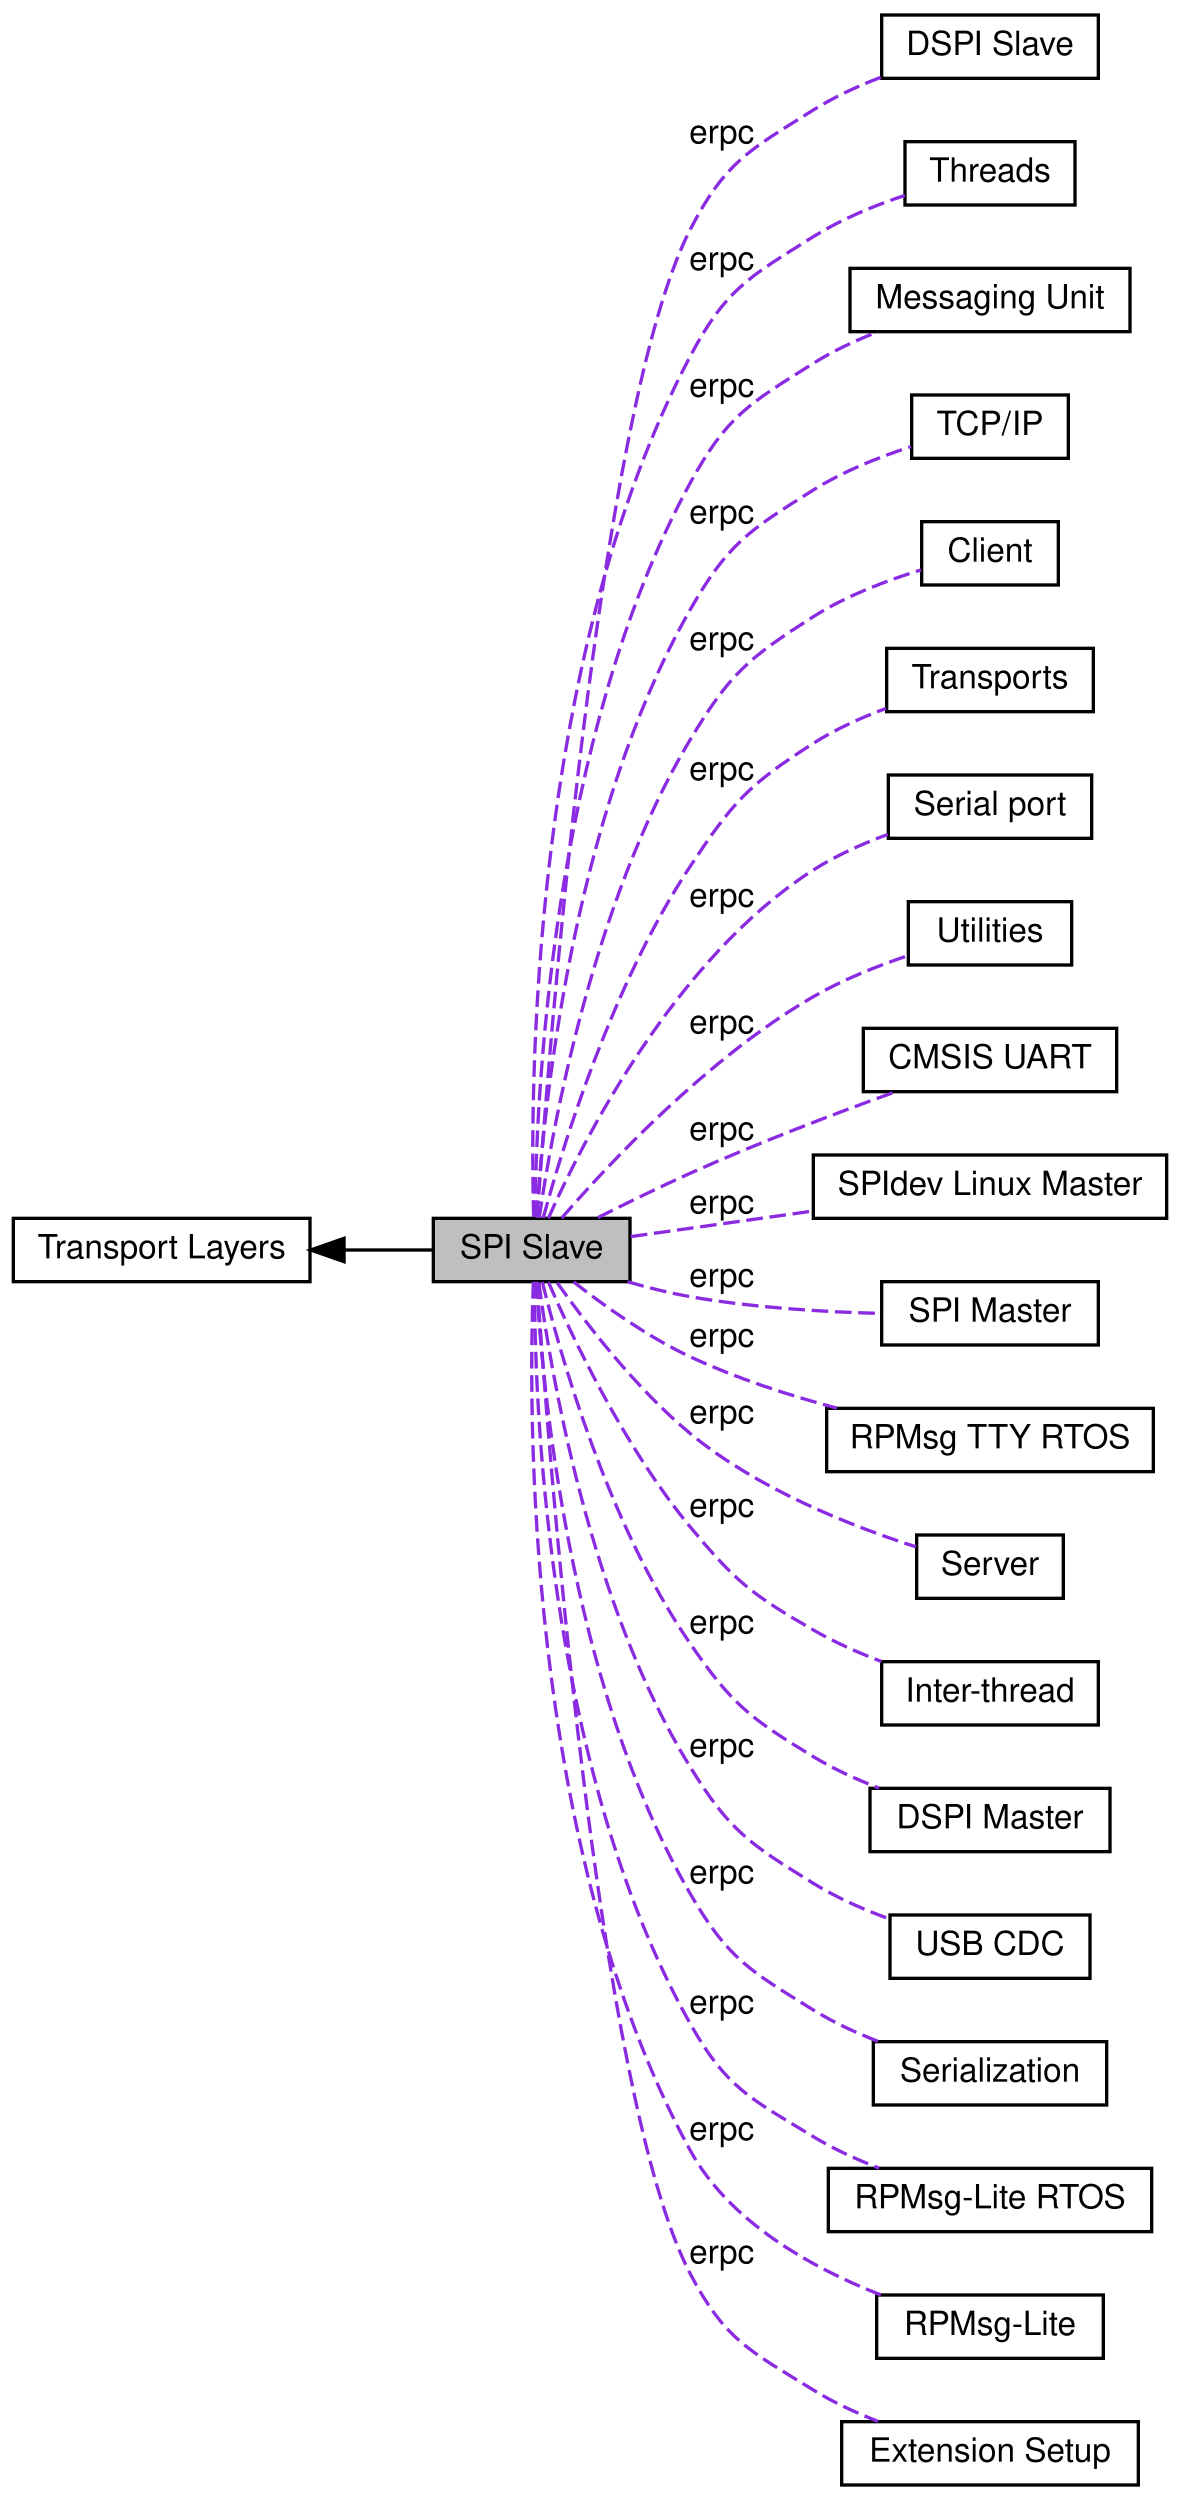
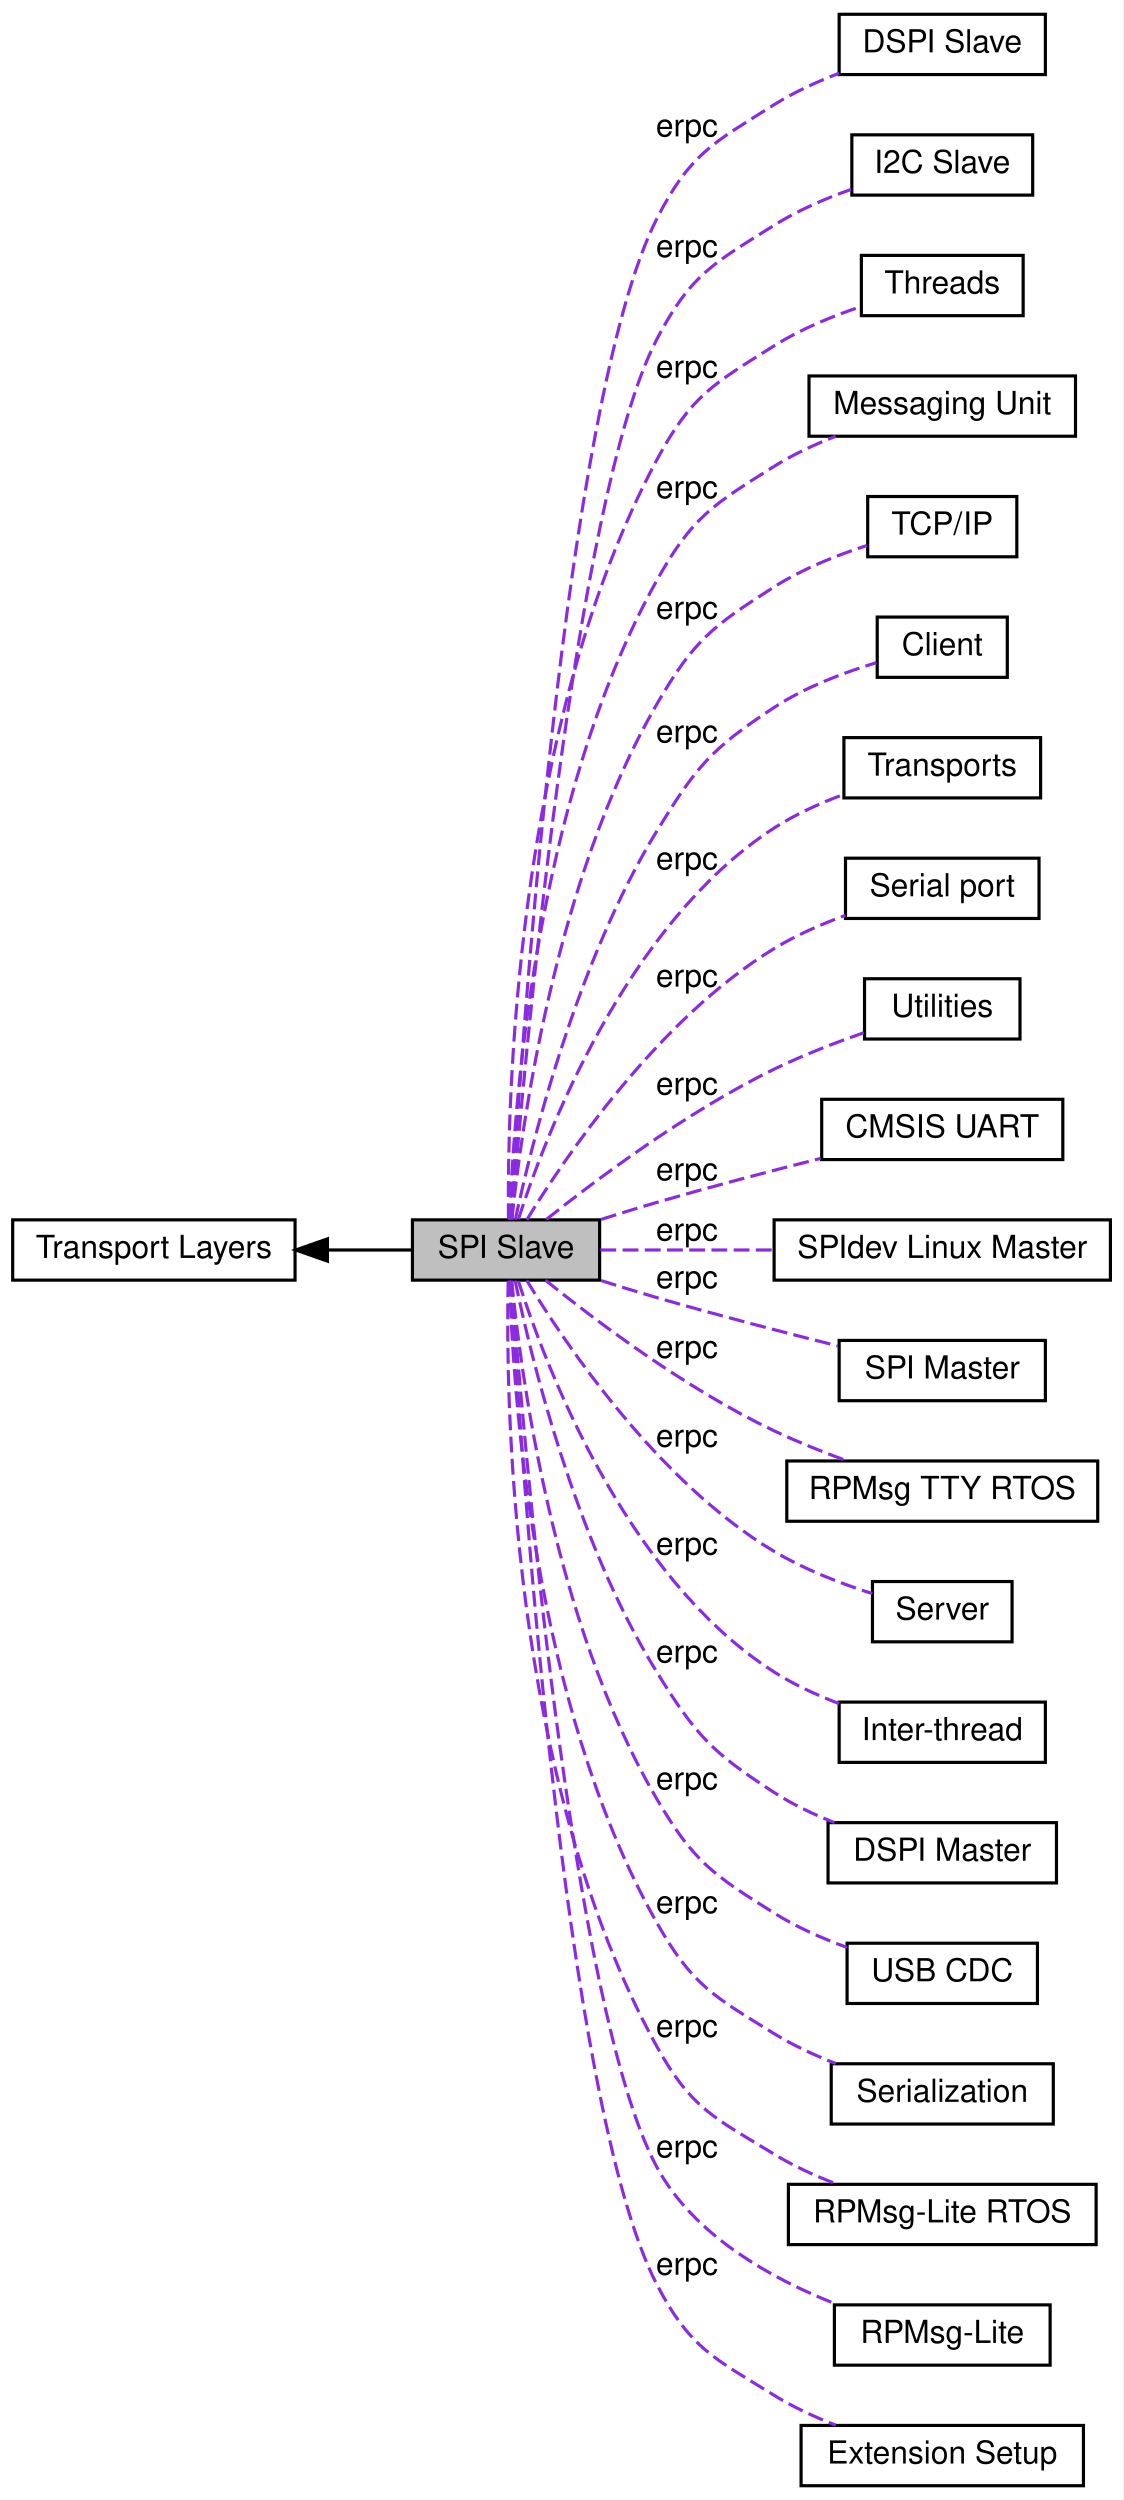
- <svg xmlns="http://www.w3.org/2000/svg" xmlns:xlink="http://www.w3.org/1999/xlink" width="354pt" height="750pt" viewBox="0.00 0.00 354.00 750.00">
-   <g id="graph0" class="graph" transform="scale(1 1) rotate(0) translate(4 746)">
-     <polygon fill="white" stroke="none" points="-4,4 -4,-746 350,-746 350,4 -4,4" />
+ <svg xmlns="http://www.w3.org/2000/svg" xmlns:xlink="http://www.w3.org/1999/xlink" width="354pt" height="788pt" viewBox="0.00 0.00 354.00 788.00">
+   <g id="graph0" class="graph" transform="scale(1 1) rotate(0) translate(4 784)">
+     <polygon fill="white" stroke="none" points="-4,4 -4,-784 350,-784 350,4 -4,4" />
    <g id="node1" class="node">
      <g id="a_node1">
        <a xlink:href="group__transports.html" target="_top" xlink:title="Transport layer classes. ">
-           <polygon fill="white" stroke="black" points="0,-361.5 0,-380.5 89,-380.5 89,-361.5 0,-361.5" />
-           <text text-anchor="middle" x="44.5" y="-368.5" font-family="Helvetica,sans-Serif" font-size="10.00">Transport Layers</text>
-         </a>
-       </g>
-     </g>
-     <g id="node10" class="node">
-       <polygon fill="#bfbfbf" stroke="black" points="126,-361.5 126,-380.5 185,-380.5 185,-361.5 126,-361.5" />
-       <text text-anchor="middle" x="155.5" y="-368.5" font-family="Helvetica,sans-Serif" font-size="10.00">SPI Slave</text>
+           <polygon fill="white" stroke="black" points="0,-380.5 0,-399.5 89,-399.5 89,-380.5 0,-380.5" />
+           <text text-anchor="middle" x="44.5" y="-387.5" font-family="Helvetica,sans-Serif" font-size="10.00">Transport Layers</text>
+         </a>
+       </g>
+     </g>
+     <g id="node11" class="node">
+       <polygon fill="#bfbfbf" stroke="black" points="126,-380.5 126,-399.5 185,-399.5 185,-380.5 126,-380.5" />
+       <text text-anchor="middle" x="155.5" y="-387.5" font-family="Helvetica,sans-Serif" font-size="10.00">SPI Slave</text>
    </g>
    <g id="edge1" class="edge">
-       <path fill="none" stroke="black" d="M99.43,-371C108.541,-371 117.673,-371 125.808,-371" />
-       <polygon fill="black" stroke="black" points="99.207,-367.5 89.206,-371 99.206,-374.5 99.207,-367.5" />
+       <path fill="none" stroke="black" d="M99.43,-390C108.541,-390 117.673,-390 125.808,-390" />
+       <polygon fill="black" stroke="black" points="99.207,-386.5 89.206,-390 99.206,-393.5 99.207,-386.5" />
    </g>
    <g id="node2" class="node">
      <g id="a_node2">
-         <a xlink:href="group__dspi__slave__transport.html" target="_top" xlink:title="Kinetis SDK DSPI slave driver transport. ">
-           <polygon fill="white" stroke="black" points="260.5,-722.5 260.5,-741.5 325.5,-741.5 325.5,-722.5 260.5,-722.5" />
-           <text text-anchor="middle" x="293" y="-729.5" font-family="Helvetica,sans-Serif" font-size="10.00">DSPI Slave</text>
+         <a xlink:href="group__dspi__slave__transport.html" target="_top" xlink:title="MCUXpressoSDK DSPI slave driver transport. ">
+           <polygon fill="white" stroke="black" points="260.5,-760.5 260.5,-779.5 325.5,-779.5 325.5,-760.5 260.5,-760.5" />
+           <text text-anchor="middle" x="293" y="-767.5" font-family="Helvetica,sans-Serif" font-size="10.00">DSPI Slave</text>
        </a>
      </g>
    </g>
    <g id="node3" class="node">
      <g id="a_node3">
+         <a xlink:href="group__i2c__slave__transport.html" target="_top" xlink:title="MCUXpressoSDK I2C slave driver transport. ">
+           <polygon fill="white" stroke="black" points="264.5,-722.5 264.5,-741.5 321.5,-741.5 321.5,-722.5 264.5,-722.5" />
+           <text text-anchor="middle" x="293" y="-729.5" font-family="Helvetica,sans-Serif" font-size="10.00">I2C Slave</text>
+         </a>
+       </g>
+     </g>
+     <g id="node4" class="node">
+       <g id="a_node4">
        <a xlink:href="group__port__threads.html" target="_top" xlink:title="Threading model. ">
          <polygon fill="white" stroke="black" points="267.5,-684.5 267.5,-703.5 318.5,-703.5 318.5,-684.5 267.5,-684.5" />
          <text text-anchor="middle" x="293" y="-691.5" font-family="Helvetica,sans-Serif" font-size="10.00">Threads</text>
        </a>
      </g>
    </g>
-     <g id="node4" class="node">
-       <g id="a_node4">
+     <g id="node5" class="node">
+       <g id="a_node5">
        <a xlink:href="group__mu__transport.html" target="_top" xlink:title="Messaging Unit transport. ">
          <polygon fill="white" stroke="black" points="251,-646.5 251,-665.5 335,-665.5 335,-646.5 251,-646.5" />
          <text text-anchor="middle" x="293" y="-653.5" font-family="Helvetica,sans-Serif" font-size="10.00">Messaging Unit</text>
        </a>
      </g>
    </g>
-     <g id="node5" class="node">
-       <g id="a_node5">
+     <g id="node6" class="node">
+       <g id="a_node6">
        <a xlink:href="group__tcp__transport.html" target="_top" xlink:title="Simple TCP/IP transport. ">
          <polygon fill="white" stroke="black" points="269.5,-608.5 269.5,-627.5 316.5,-627.5 316.5,-608.5 269.5,-608.5" />
          <text text-anchor="middle" x="293" y="-615.5" font-family="Helvetica,sans-Serif" font-size="10.00">TCP/IP</text>
        </a>
      </g>
    </g>
-     <g id="node6" class="node">
-       <g id="a_node6">
+     <g id="node7" class="node">
+       <g id="a_node7">
        <a xlink:href="group__infra__client.html" target="_top" xlink:title="Client classes. ">
          <polygon fill="white" stroke="black" points="272.5,-570.5 272.5,-589.5 313.5,-589.5 313.5,-570.5 272.5,-570.5" />
          <text text-anchor="middle" x="293" y="-577.5" font-family="Helvetica,sans-Serif" font-size="10.00">Client</text>
        </a>
      </g>
    </g>
-     <g id="node7" class="node">
-       <g id="a_node7">
+     <g id="node8" class="node">
+       <g id="a_node8">
        <a xlink:href="group__infra__transport.html" target="_top" xlink:title="Superclasses for building transports. ">
          <polygon fill="white" stroke="black" points="262,-532.5 262,-551.5 324,-551.5 324,-532.5 262,-532.5" />
          <text text-anchor="middle" x="293" y="-539.5" font-family="Helvetica,sans-Serif" font-size="10.00">Transports</text>
        </a>
      </g>
    </g>
-     <g id="node8" class="node">
-       <g id="a_node8">
+     <g id="node9" class="node">
+       <g id="a_node9">
        <a xlink:href="group__serial__transport.html" target="_top" xlink:title="POSIX and Win32 serial port transport. ">
          <polygon fill="white" stroke="black" points="262.5,-494.5 262.5,-513.5 323.5,-513.5 323.5,-494.5 262.5,-494.5" />
          <text text-anchor="middle" x="293" y="-501.5" font-family="Helvetica,sans-Serif" font-size="10.00">Serial port</text>
        </a>
      </g>
    </g>
-     <g id="node9" class="node">
-       <g id="a_node9">
+     <g id="node10" class="node">
+       <g id="a_node10">
        <a xlink:href="group__infra__utility.html" target="_top" xlink:title="Utility code used by the infrastructure. ">
          <polygon fill="white" stroke="black" points="268.5,-456.5 268.5,-475.5 317.5,-475.5 317.5,-456.5 268.5,-456.5" />
          <text text-anchor="middle" x="293" y="-463.5" font-family="Helvetica,sans-Serif" font-size="10.00">Utilities</text>
        </a>
      </g>
    </g>
    <g id="edge10" class="edge">
-       <path fill="none" stroke="blueviolet" stroke-dasharray="5,2" d="M157.143,-380.701C160.318,-426.732 175.294,-623.12 203,-677 213.492,-697.404 220.573,-700.793 240,-713 246.266,-716.938 253.468,-720.225 260.474,-722.898" />
+       <path fill="none" stroke="blueviolet" stroke-dasharray="5,2" d="M157.044,-399.66C159.854,-447.327 173.731,-657.467 203,-715 213.403,-735.45 220.573,-738.793 240,-751 246.266,-754.938 253.468,-758.225 260.474,-760.898" />
+       <text text-anchor="middle" x="212.5" y="-741" font-family="Helvetica,sans-Serif" font-size="10.00">erpc</text>
+     </g>
+     <g id="edge11" class="edge">
+       <path fill="none" stroke="blueviolet" stroke-dasharray="5,2" d="M157.251,-399.684C160.802,-443.915 176.843,-626.74 203,-677 213.592,-697.353 220.573,-700.793 240,-713 247.406,-717.653 256.117,-721.399 264.27,-724.295" />
      <text text-anchor="middle" x="212.5" y="-703" font-family="Helvetica,sans-Serif" font-size="10.00">erpc</text>
    </g>
    <g id="edge8" class="edge">
-       <path fill="none" stroke="blueviolet" stroke-dasharray="5,2" d="M156.094,-380.943C155.02,-417.626 154.965,-547.948 203,-639 213.706,-659.293 220.573,-662.793 240,-675 248.382,-680.267 258.437,-684.372 267.462,-687.396" />
+       <path fill="none" stroke="blueviolet" stroke-dasharray="5,2" d="M156.271,-399.719C155.857,-434.459 157.932,-554.883 203,-639 213.836,-659.224 220.573,-662.793 240,-675 248.382,-680.267 258.437,-684.372 267.462,-687.396" />
      <text text-anchor="middle" x="212.5" y="-665" font-family="Helvetica,sans-Serif" font-size="10.00">erpc</text>
    </g>
-     <g id="edge12" class="edge">
-       <path fill="none" stroke="blueviolet" stroke-dasharray="5,2" d="M156.469,-380.892C156.769,-414.142 161.063,-524.105 203,-601 213.986,-621.143 220.573,-624.793 240,-637 245.941,-640.733 252.722,-643.882 259.381,-646.477" />
+     <g id="edge13" class="edge">
+       <path fill="none" stroke="blueviolet" stroke-dasharray="5,2" d="M156.691,-399.511C157.694,-430.542 163.952,-530.864 203,-601 214.161,-621.046 220.573,-624.793 240,-637 245.941,-640.733 252.722,-643.882 259.381,-646.477" />
      <text text-anchor="middle" x="212.5" y="-627" font-family="Helvetica,sans-Serif" font-size="10.00">erpc</text>
    </g>
-     <g id="edge19" class="edge">
-       <path fill="none" stroke="blueviolet" stroke-dasharray="5,2" d="M156.982,-380.885C158.806,-410.468 167.146,-500.14 203,-563 214.368,-582.93 220.573,-586.793 240,-599 248.952,-604.625 259.812,-608.924 269.287,-611.998" />
+     <g id="edge20" class="edge">
+       <path fill="none" stroke="blueviolet" stroke-dasharray="5,2" d="M157.352,-399.606C160.114,-426.814 170.612,-506.047 203,-562 214.651,-582.127 220.394,-586.492 240,-599 248.913,-604.686 259.768,-608.994 269.249,-612.058" />
      <text text-anchor="middle" x="212.5" y="-589" font-family="Helvetica,sans-Serif" font-size="10.00">erpc</text>
    </g>
    <g id="edge2" class="edge">
-       <path fill="none" stroke="blueviolet" stroke-dasharray="5,2" d="M157.762,-380.617C161.4,-405.771 173.586,-474.954 203,-524 214.961,-543.944 220.394,-548.492 240,-561 249.886,-567.307 262.159,-571.917 272.299,-575.016" />
-       <text text-anchor="middle" x="212.5" y="-551" font-family="Helvetica,sans-Serif" font-size="10.00">erpc</text>
+       <path fill="none" stroke="blueviolet" stroke-dasharray="5,2" d="M158.416,-399.553C163.245,-422.15 177.393,-480.13 203,-522 215.466,-542.383 220.028,-547.886 240,-561 249.802,-567.436 262.071,-572.053 272.23,-575.123" />
+       <text text-anchor="middle" x="212.5" y="-550" font-family="Helvetica,sans-Serif" font-size="10.00">erpc</text>
    </g>
    <g id="edge4" class="edge">
-       <path fill="none" stroke="blueviolet" stroke-dasharray="5,2" d="M158.954,-380.559C164.517,-401.096 179.46,-450.446 203,-486 215.839,-505.391 220.394,-510.492 240,-523 246.645,-527.239 254.368,-530.712 261.797,-533.474" />
-       <text text-anchor="middle" x="212.5" y="-512" font-family="Helvetica,sans-Serif" font-size="10.00">erpc</text>
-     </g>
-     <g id="edge16" class="edge">
-       <path fill="none" stroke="blueviolet" stroke-dasharray="5,2" d="M160.502,-380.52C170.386,-402.777 198.221,-458.347 240,-485 246.807,-489.342 254.745,-492.881 262.34,-495.675" />
-       <text text-anchor="middle" x="212.5" y="-474" font-family="Helvetica,sans-Serif" font-size="10.00">erpc</text>
+       <path fill="none" stroke="blueviolet" stroke-dasharray="5,2" d="M159.416,-399.746C167.515,-424.957 192.854,-492.479 240,-523 246.616,-527.283 254.329,-530.772 261.757,-533.535" />
+       <text text-anchor="middle" x="212.5" y="-510" font-family="Helvetica,sans-Serif" font-size="10.00">erpc</text>
+     </g>
+     <g id="edge17" class="edge">
+       <path fill="none" stroke="blueviolet" stroke-dasharray="5,2" d="M162.052,-399.522C173.821,-418.824 203.236,-462.624 240,-485 246.897,-489.198 254.866,-492.686 262.462,-495.479" />
+       <text text-anchor="middle" x="212.5" y="-473" font-family="Helvetica,sans-Serif" font-size="10.00">erpc</text>
    </g>
    <g id="edge5" class="edge">
-       <path fill="none" stroke="blueviolet" stroke-dasharray="5,2" d="M164.511,-380.591C178.336,-396.563 208.26,-428.664 240,-447 248.822,-452.096 259.254,-456.23 268.449,-459.324" />
-       <text text-anchor="middle" x="212.5" y="-436" font-family="Helvetica,sans-Serif" font-size="10.00">erpc</text>
-     </g>
-     <g id="node11" class="node">
-       <g id="a_node11">
+       <path fill="none" stroke="blueviolet" stroke-dasharray="5,2" d="M168.262,-399.682C183.835,-412.1 212.543,-433.627 240,-447 248.987,-451.377 259.254,-455.333 268.278,-458.489" />
+       <text text-anchor="middle" x="212.5" y="-439" font-family="Helvetica,sans-Serif" font-size="10.00">erpc</text>
+     </g>
+     <g id="node12" class="node">
+       <g id="a_node12">
        <a xlink:href="group__uart__transport.html" target="_top" xlink:title="CMSIS UART driver transport. ">
          <polygon fill="white" stroke="black" points="255,-418.5 255,-437.5 331,-437.5 331,-418.5 255,-418.5" />
          <text text-anchor="middle" x="293" y="-425.5" font-family="Helvetica,sans-Serif" font-size="10.00">CMSIS UART</text>
        </a>
      </g>
    </g>
-     <g id="edge20" class="edge">
-       <path fill="none" stroke="blueviolet" stroke-dasharray="5,2" d="M175.353,-380.721C183.748,-384.947 193.799,-389.866 203,-394 223.218,-403.083 246.655,-411.973 264.402,-418.383" />
-       <text text-anchor="middle" x="212.5" y="-404" font-family="Helvetica,sans-Serif" font-size="10.00">erpc</text>
-     </g>
-     <g id="node12" class="node">
-       <g id="a_node12">
+     <g id="edge21" class="edge">
+       <path fill="none" stroke="blueviolet" stroke-dasharray="5,2" d="M185.44,-399.628C191.237,-401.474 197.298,-403.345 203,-405 219.859,-409.893 238.662,-414.828 254.626,-418.865" />
+       <text text-anchor="middle" x="212.5" y="-412" font-family="Helvetica,sans-Serif" font-size="10.00">erpc</text>
+     </g>
+     <g id="node13" class="node">
+       <g id="a_node13">
        <a xlink:href="group__spidev__master__transport.html" target="_top" xlink:title="SPIdev Linux transport. ">
          <polygon fill="white" stroke="black" points="240,-380.5 240,-399.5 346,-399.5 346,-380.5 240,-380.5" />
          <text text-anchor="middle" x="293" y="-387.5" font-family="Helvetica,sans-Serif" font-size="10.00">SPIdev Linux Master</text>
        </a>
      </g>
    </g>
-     <g id="edge18" class="edge">
-       <path fill="none" stroke="blueviolet" stroke-dasharray="5,2" d="M185.236,-375.029C201.084,-377.252 221.252,-380.08 239.782,-382.678" />
-       <text text-anchor="middle" x="212.5" y="-382" font-family="Helvetica,sans-Serif" font-size="10.00">erpc</text>
-     </g>
-     <g id="node13" class="node">
-       <g id="a_node13">
-         <a xlink:href="group__spi__master__transport.html" target="_top" xlink:title="Kinetis SDK SPI master driver transport. ">
+     <g id="edge19" class="edge">
+       <path fill="none" stroke="blueviolet" stroke-dasharray="5,2" d="M185.236,-390C201.084,-390 221.252,-390 239.782,-390" />
+       <text text-anchor="middle" x="212.5" y="-393" font-family="Helvetica,sans-Serif" font-size="10.00">erpc</text>
+     </g>
+     <g id="node14" class="node">
+       <g id="a_node14">
+         <a xlink:href="group__spi__master__transport.html" target="_top" xlink:title="MCUXpressoSDK SPI master driver transport. ">
          <polygon fill="white" stroke="black" points="260.5,-342.5 260.5,-361.5 325.5,-361.5 325.5,-342.5 260.5,-342.5" />
          <text text-anchor="middle" x="293" y="-349.5" font-family="Helvetica,sans-Serif" font-size="10.00">SPI Master</text>
        </a>
      </g>
    </g>
-     <g id="edge17" class="edge">
-       <path fill="none" stroke="blueviolet" stroke-dasharray="5,2" d="M184.273,-361.473C190.378,-359.708 196.856,-358.082 203,-357 221.899,-353.672 243.371,-352.395 260.489,-351.963" />
-       <text text-anchor="middle" x="212.5" y="-360" font-family="Helvetica,sans-Serif" font-size="10.00">erpc</text>
-     </g>
-     <g id="node14" class="node">
-       <g id="a_node14">
+     <g id="edge18" class="edge">
+       <path fill="none" stroke="blueviolet" stroke-dasharray="5,2" d="M185.44,-380.372C191.237,-378.526 197.298,-376.655 203,-375 221.852,-369.529 243.134,-364.005 260.159,-359.743" />
+       <text text-anchor="middle" x="212.5" y="-378" font-family="Helvetica,sans-Serif" font-size="10.00">erpc</text>
+     </g>
+     <g id="node15" class="node">
+       <g id="a_node15">
        <a xlink:href="group__rpmsg__tty__rtos__transport.html" target="_top" xlink:title="RPMsg TTY RTOS transport. ">
          <polygon fill="white" stroke="black" points="244,-304.5 244,-323.5 342,-323.5 342,-304.5 244,-304.5" />
          <text text-anchor="middle" x="293" y="-311.5" font-family="Helvetica,sans-Serif" font-size="10.00">RPMsg TTY RTOS</text>
        </a>
      </g>
    </g>
-     <g id="edge15" class="edge">
-       <path fill="none" stroke="blueviolet" stroke-dasharray="5,2" d="M168.076,-361.423C177.106,-354.365 190.222,-344.989 203,-339 216.806,-332.529 232.621,-327.418 247.054,-323.549" />
-       <text text-anchor="middle" x="212.5" y="-342" font-family="Helvetica,sans-Serif" font-size="10.00">erpc</text>
-     </g>
-     <g id="node15" class="node">
-       <g id="a_node15">
+     <g id="edge16" class="edge">
+       <path fill="none" stroke="blueviolet" stroke-dasharray="5,2" d="M167.955,-380.449C183.422,-367.975 212.254,-346.177 240,-333 247.293,-329.536 255.399,-326.3 262.998,-323.515" />
+       <text text-anchor="middle" x="212.5" y="-356" font-family="Helvetica,sans-Serif" font-size="10.00">erpc</text>
+     </g>
+     <g id="node16" class="node">
+       <g id="a_node16">
        <a xlink:href="group__infra__server.html" target="_top" xlink:title="Server classes. ">
          <polygon fill="white" stroke="black" points="271,-266.5 271,-285.5 315,-285.5 315,-266.5 271,-266.5" />
          <text text-anchor="middle" x="293" y="-273.5" font-family="Helvetica,sans-Serif" font-size="10.00">Server</text>
        </a>
      </g>
    </g>
    <g id="edge6" class="edge">
-       <path fill="none" stroke="blueviolet" stroke-dasharray="5,2" d="M163.179,-361.145C171.503,-349.373 186.641,-329.573 203,-316 223.208,-299.234 251.572,-288.107 270.807,-281.937" />
-       <text text-anchor="middle" x="212.5" y="-319" font-family="Helvetica,sans-Serif" font-size="10.00">erpc</text>
-     </g>
-     <g id="node16" class="node">
-       <g id="a_node16">
+       <path fill="none" stroke="blueviolet" stroke-dasharray="5,2" d="M162.025,-380.433C173.743,-361.048 203.07,-317.102 240,-295 249.567,-289.274 261.14,-284.836 270.938,-281.695" />
+       <text text-anchor="middle" x="212.5" y="-328" font-family="Helvetica,sans-Serif" font-size="10.00">erpc</text>
+     </g>
+     <g id="node17" class="node">
+       <g id="a_node17">
        <a xlink:href="group__itbp__transport.html" target="_top" xlink:title="Simple inter-thread communications transport. ">
          <polygon fill="white" stroke="black" points="260.5,-228.5 260.5,-247.5 325.5,-247.5 325.5,-228.5 260.5,-228.5" />
          <text text-anchor="middle" x="293" y="-235.5" font-family="Helvetica,sans-Serif" font-size="10.00">Inter-thread</text>
        </a>
      </g>
    </g>
-     <g id="edge11" class="edge">
-       <path fill="none" stroke="blueviolet" stroke-dasharray="5,2" d="M160.518,-361.344C167.564,-345.107 183.291,-311.781 203,-288 216.69,-271.482 221.424,-267.731 240,-257 246.325,-253.346 253.478,-250.187 260.409,-247.551" />
-       <text text-anchor="middle" x="212.5" y="-291" font-family="Helvetica,sans-Serif" font-size="10.00">erpc</text>
-     </g>
-     <g id="node17" class="node">
-       <g id="a_node17">
-         <a xlink:href="group__dspi__master__transport.html" target="_top" xlink:title="Kinetis SDK DSPI master driver transport. ">
+     <g id="edge12" class="edge">
+       <path fill="none" stroke="blueviolet" stroke-dasharray="5,2" d="M159.393,-380.218C167.436,-354.92 192.651,-287.206 240,-257 246.239,-253.02 253.43,-249.715 260.435,-247.039" />
+       <text text-anchor="middle" x="212.5" y="-294" font-family="Helvetica,sans-Serif" font-size="10.00">erpc</text>
+     </g>
+     <g id="node18" class="node">
+       <g id="a_node18">
+         <a xlink:href="group__dspi__master__transport.html" target="_top" xlink:title="MCUXpressoSDK DSPI master driver transport. ">
          <polygon fill="white" stroke="black" points="257,-190.5 257,-209.5 329,-209.5 329,-190.5 257,-190.5" />
          <text text-anchor="middle" x="293" y="-197.5" font-family="Helvetica,sans-Serif" font-size="10.00">DSPI Master</text>
        </a>
      </g>
    </g>
    <g id="edge9" class="edge">
-       <path fill="none" stroke="blueviolet" stroke-dasharray="5,2" d="M158.701,-361.428C163.86,-340.391 178.204,-289.128 203,-253 215.638,-234.587 220.923,-230.611 240,-219 246.076,-215.302 252.984,-212.155 259.736,-209.548" />
-       <text text-anchor="middle" x="212.5" y="-256" font-family="Helvetica,sans-Serif" font-size="10.00">erpc</text>
-     </g>
-     <g id="node18" class="node">
-       <g id="a_node18">
+       <path fill="none" stroke="blueviolet" stroke-dasharray="5,2" d="M158.363,-380.352C163.078,-357.534 176.997,-299.015 203,-257 215.405,-236.956 220.212,-231.81 240,-219 245.809,-215.239 252.464,-212.091 259.029,-209.508" />
+       <text text-anchor="middle" x="212.5" y="-260" font-family="Helvetica,sans-Serif" font-size="10.00">erpc</text>
+     </g>
+     <g id="node19" class="node">
+       <g id="a_node19">
        <a xlink:href="group___u_s_b___c_d_c__transport.html" target="_top" xlink:title="USB CDC transport. ">
          <polygon fill="white" stroke="black" points="263,-152.5 263,-171.5 323,-171.5 323,-152.5 263,-152.5" />
          <text text-anchor="middle" x="293" y="-159.5" font-family="Helvetica,sans-Serif" font-size="10.00">USB CDC</text>
        </a>
      </g>
    </g>
-     <g id="edge21" class="edge">
-       <path fill="none" stroke="blueviolet" stroke-dasharray="5,2" d="M157.654,-361.21C161.029,-335.612 172.636,-265.27 203,-216 214.876,-196.73 220.749,-192.908 240,-181 247.03,-176.652 255.205,-173.081 262.962,-170.255" />
-       <text text-anchor="middle" x="212.5" y="-219" font-family="Helvetica,sans-Serif" font-size="10.00">erpc</text>
-     </g>
-     <g id="node19" class="node">
-       <g id="a_node19">
+     <g id="edge22" class="edge">
+       <path fill="none" stroke="blueviolet" stroke-dasharray="5,2" d="M157.299,-380.316C159.924,-352.891 170.093,-273.055 203,-217 214.615,-197.214 220.573,-193.207 240,-181 246.999,-176.602 255.164,-173.015 262.922,-170.19" />
+       <text text-anchor="middle" x="212.5" y="-220" font-family="Helvetica,sans-Serif" font-size="10.00">erpc</text>
+     </g>
+     <g id="node20" class="node">
+       <g id="a_node20">
        <a xlink:href="group__infra__codec.html" target="_top" xlink:title="Classes used for message serialization. ">
          <polygon fill="white" stroke="black" points="258,-114.5 258,-133.5 328,-133.5 328,-114.5 258,-114.5" />
          <text text-anchor="middle" x="293" y="-121.5" font-family="Helvetica,sans-Serif" font-size="10.00">Serialization</text>
        </a>
      </g>
    </g>
    <g id="edge3" class="edge">
-       <path fill="none" stroke="blueviolet" stroke-dasharray="5,2" d="M156.904,-361.46C158.526,-332.094 166.39,-241.234 203,-178 214.342,-158.41 220.749,-154.908 240,-143 245.967,-139.309 252.759,-136.178 259.421,-133.588" />
+       <path fill="none" stroke="blueviolet" stroke-dasharray="5,2" d="M156.64,-380.422C157.485,-349.177 163.316,-248.195 203,-178 214.14,-158.295 220.749,-154.908 240,-143 245.967,-139.309 252.759,-136.178 259.421,-133.588" />
      <text text-anchor="middle" x="212.5" y="-181" font-family="Helvetica,sans-Serif" font-size="10.00">erpc</text>
    </g>
-     <g id="node20" class="node">
-       <g id="a_node20">
+     <g id="node21" class="node">
+       <g id="a_node21">
        <a xlink:href="group__rpmsg__lite__rtos__transport.html" target="_top" xlink:title="RPMsg-Lite zero copy transport using RTOS API. ">
          <polygon fill="white" stroke="black" points="244.5,-76.5 244.5,-95.5 341.5,-95.5 341.5,-76.5 244.5,-76.5" />
          <text text-anchor="middle" x="293" y="-83.5" font-family="Helvetica,sans-Serif" font-size="10.00">RPMsg-Lite RTOS</text>
        </a>
      </g>
    </g>
-     <g id="edge13" class="edge">
-       <path fill="none" stroke="blueviolet" stroke-dasharray="5,2" d="M156.363,-361.441C156.294,-328.327 159.474,-216.321 203,-139 213.955,-119.539 220.923,-116.611 240,-105 246.076,-101.302 252.984,-98.154 259.736,-95.548" />
+     <g id="edge14" class="edge">
+       <path fill="none" stroke="blueviolet" stroke-dasharray="5,2" d="M156.167,-380.158C155.402,-344.987 156.438,-223.147 203,-139 213.813,-119.459 220.923,-116.611 240,-105 246.076,-101.302 252.984,-98.154 259.736,-95.548" />
      <text text-anchor="middle" x="212.5" y="-142" font-family="Helvetica,sans-Serif" font-size="10.00">erpc</text>
    </g>
-     <g id="node21" class="node">
-       <g id="a_node21">
+     <g id="node22" class="node">
+       <g id="a_node22">
        <a xlink:href="group__rpmsg__lite__transport.html" target="_top" xlink:title="RPMsg-Lite zero copy transport. ">
          <polygon fill="white" stroke="black" points="259,-38.5 259,-57.5 327,-57.5 327,-38.5 259,-38.5" />
          <text text-anchor="middle" x="293" y="-45.5" font-family="Helvetica,sans-Serif" font-size="10.00">RPMsg-Lite</text>
        </a>
      </g>
    </g>
-     <g id="edge14" class="edge">
-       <path fill="none" stroke="blueviolet" stroke-dasharray="5,2" d="M156.009,-361.442C154.558,-325.031 153.143,-192.461 203,-101 214.878,-79.21 239.813,-65.511 260.275,-57.512" />
+     <g id="edge15" class="edge">
+       <path fill="none" stroke="blueviolet" stroke-dasharray="5,2" d="M157.211,-380.232C160.588,-335.617 175.974,-151.236 203,-101 214.673,-79.303 239.341,-65.65 259.752,-57.645" />
      <text text-anchor="middle" x="212.5" y="-104" font-family="Helvetica,sans-Serif" font-size="10.00">erpc</text>
    </g>
-     <g id="node22" class="node">
-       <g id="a_node22">
+     <g id="node23" class="node">
+       <g id="a_node23">
        <a xlink:href="group__port__setup__extensions.html" target="_top" xlink:title="Extension setup functions. ">
          <polygon fill="white" stroke="black" points="248.5,-0.5 248.5,-19.5 337.5,-19.5 337.5,-0.5 248.5,-0.5" />
          <text text-anchor="middle" x="293" y="-7.5" font-family="Helvetica,sans-Serif" font-size="10.00">Extension Setup</text>
        </a>
      </g>
    </g>
    <g id="edge7" class="edge">
-       <path fill="none" stroke="blueviolet" stroke-dasharray="5,2" d="M157.124,-361.259C160.21,-315.04 174.839,-117.862 203,-64 213.488,-43.94 220.749,-40.908 240,-29 245.967,-25.309 252.759,-22.178 259.421,-19.588" />
+       <path fill="none" stroke="blueviolet" stroke-dasharray="5,2" d="M157.025,-380.302C159.743,-332.449 173.25,-121.505 203,-64 213.401,-43.895 220.749,-40.908 240,-29 245.967,-25.309 252.759,-22.178 259.421,-19.588" />
      <text text-anchor="middle" x="212.5" y="-67" font-family="Helvetica,sans-Serif" font-size="10.00">erpc</text>
    </g>
  </g>
</svg>
